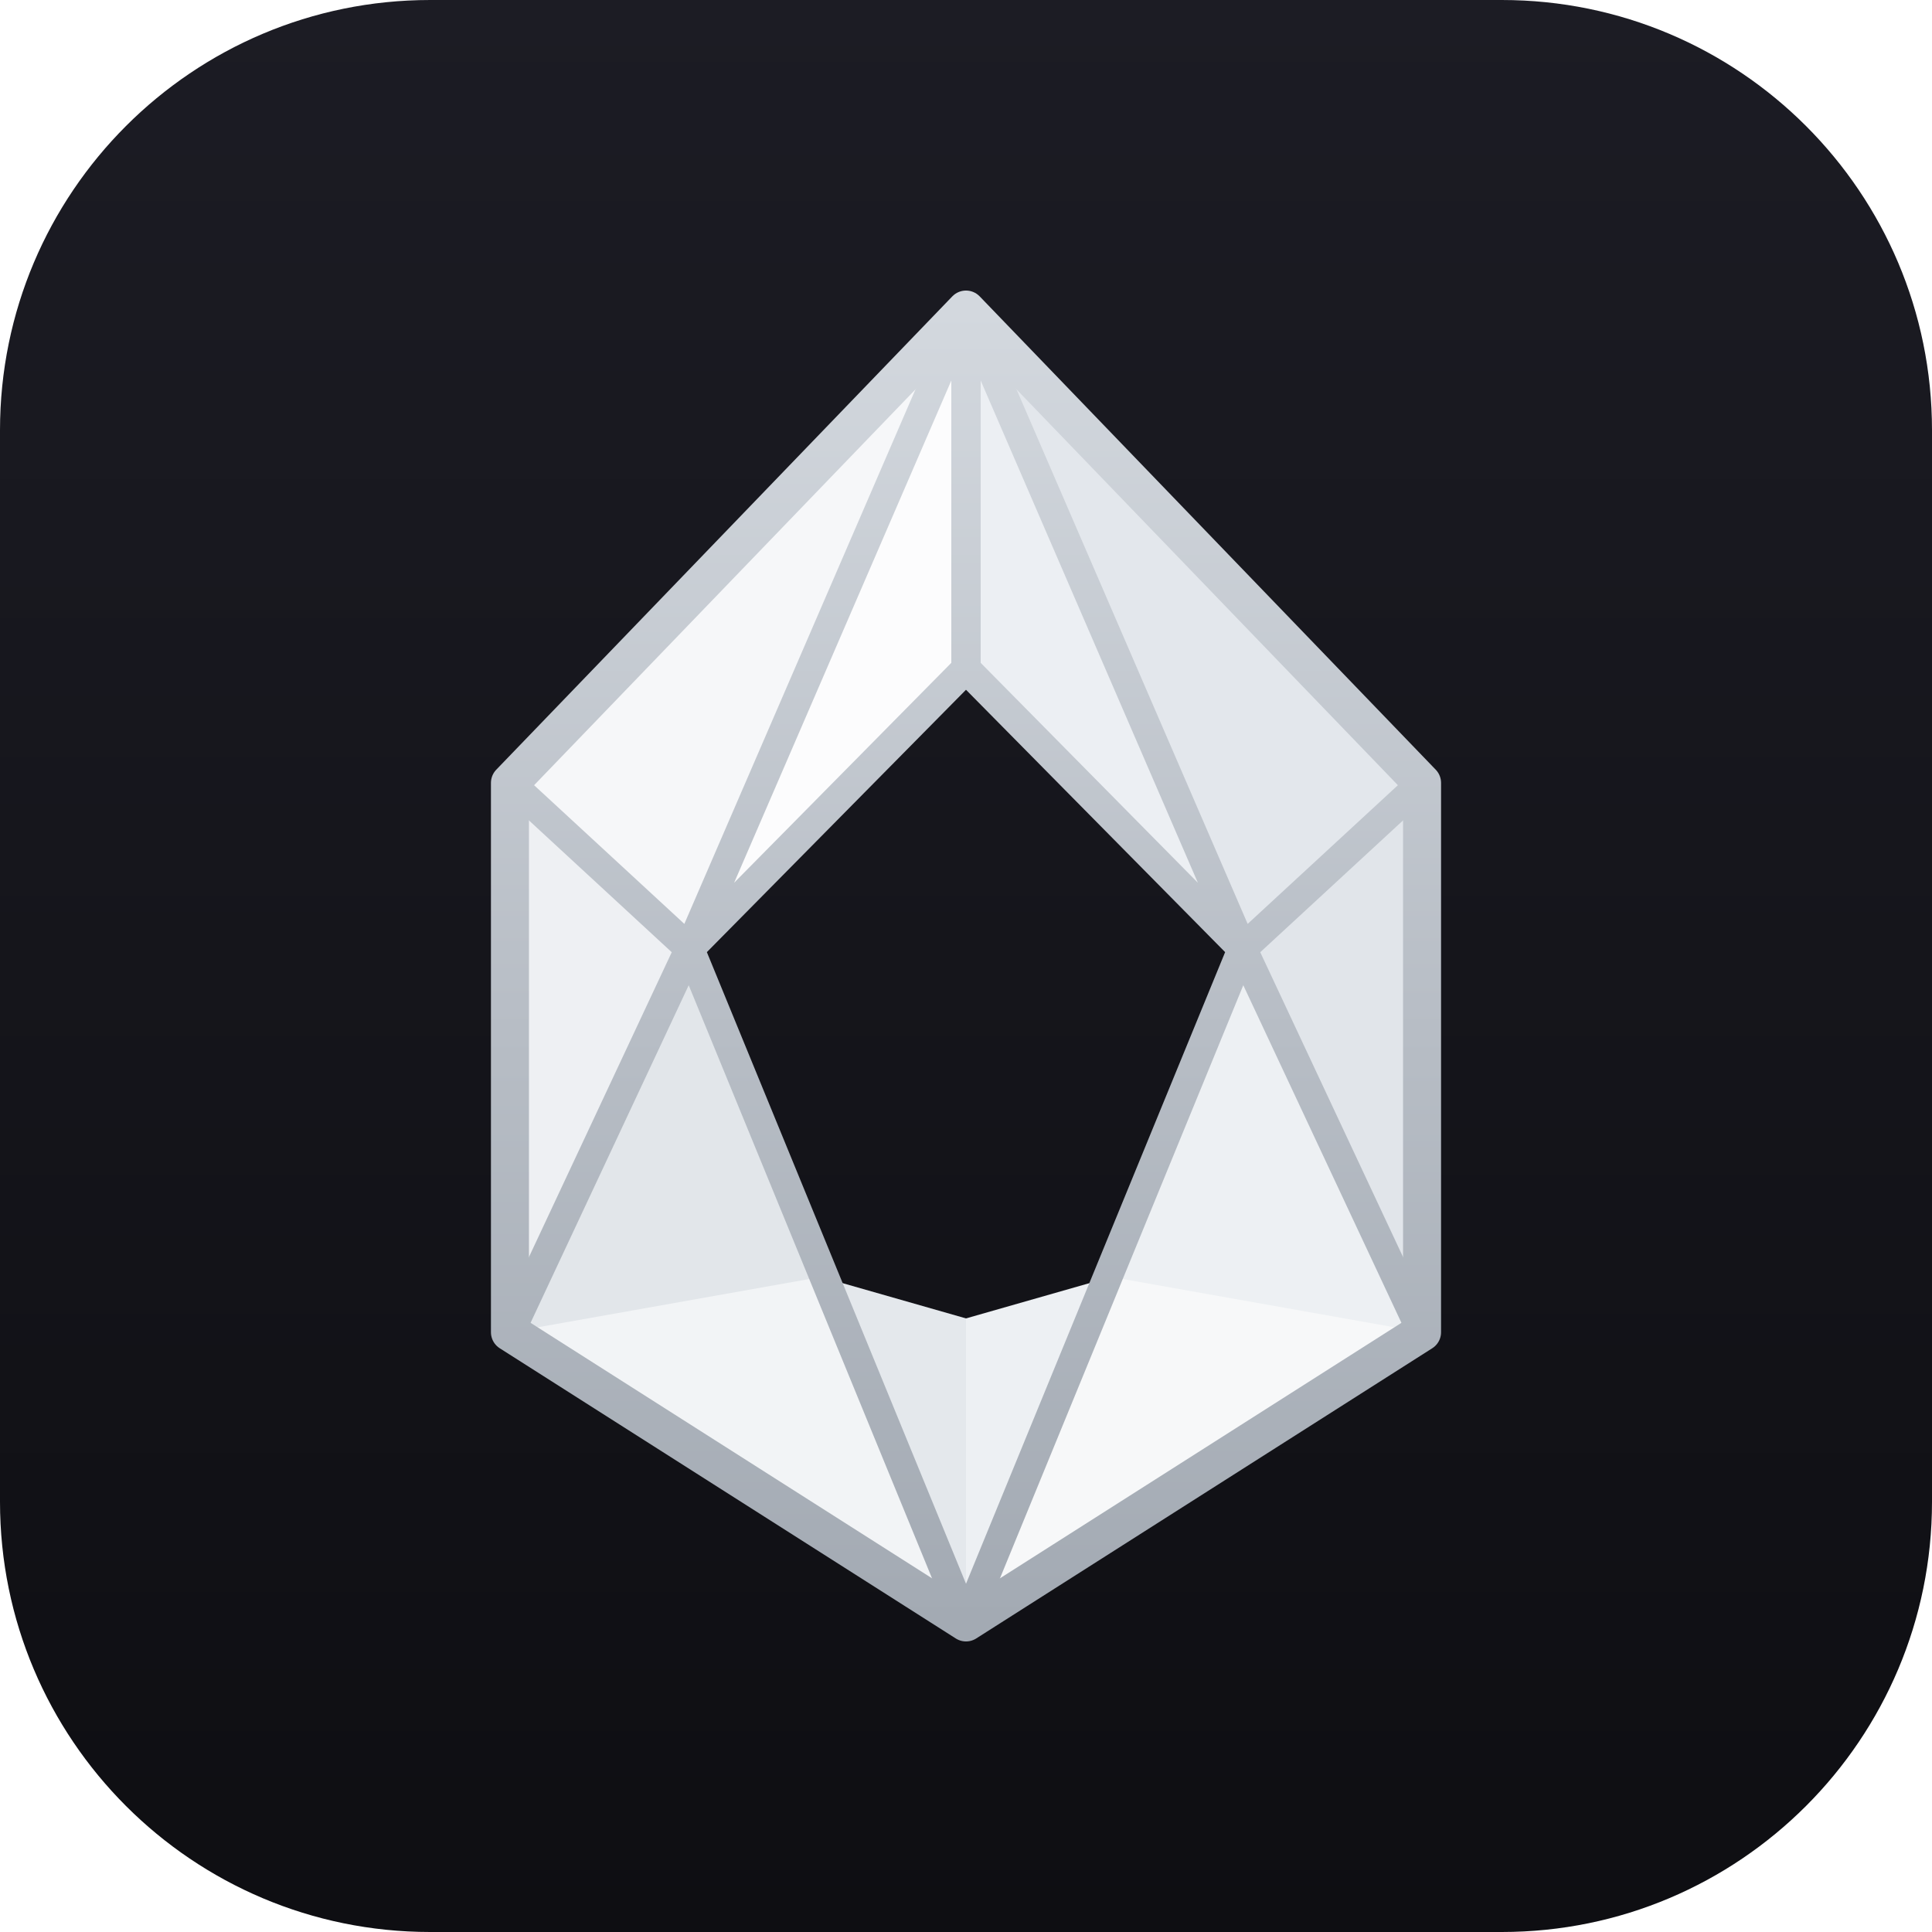
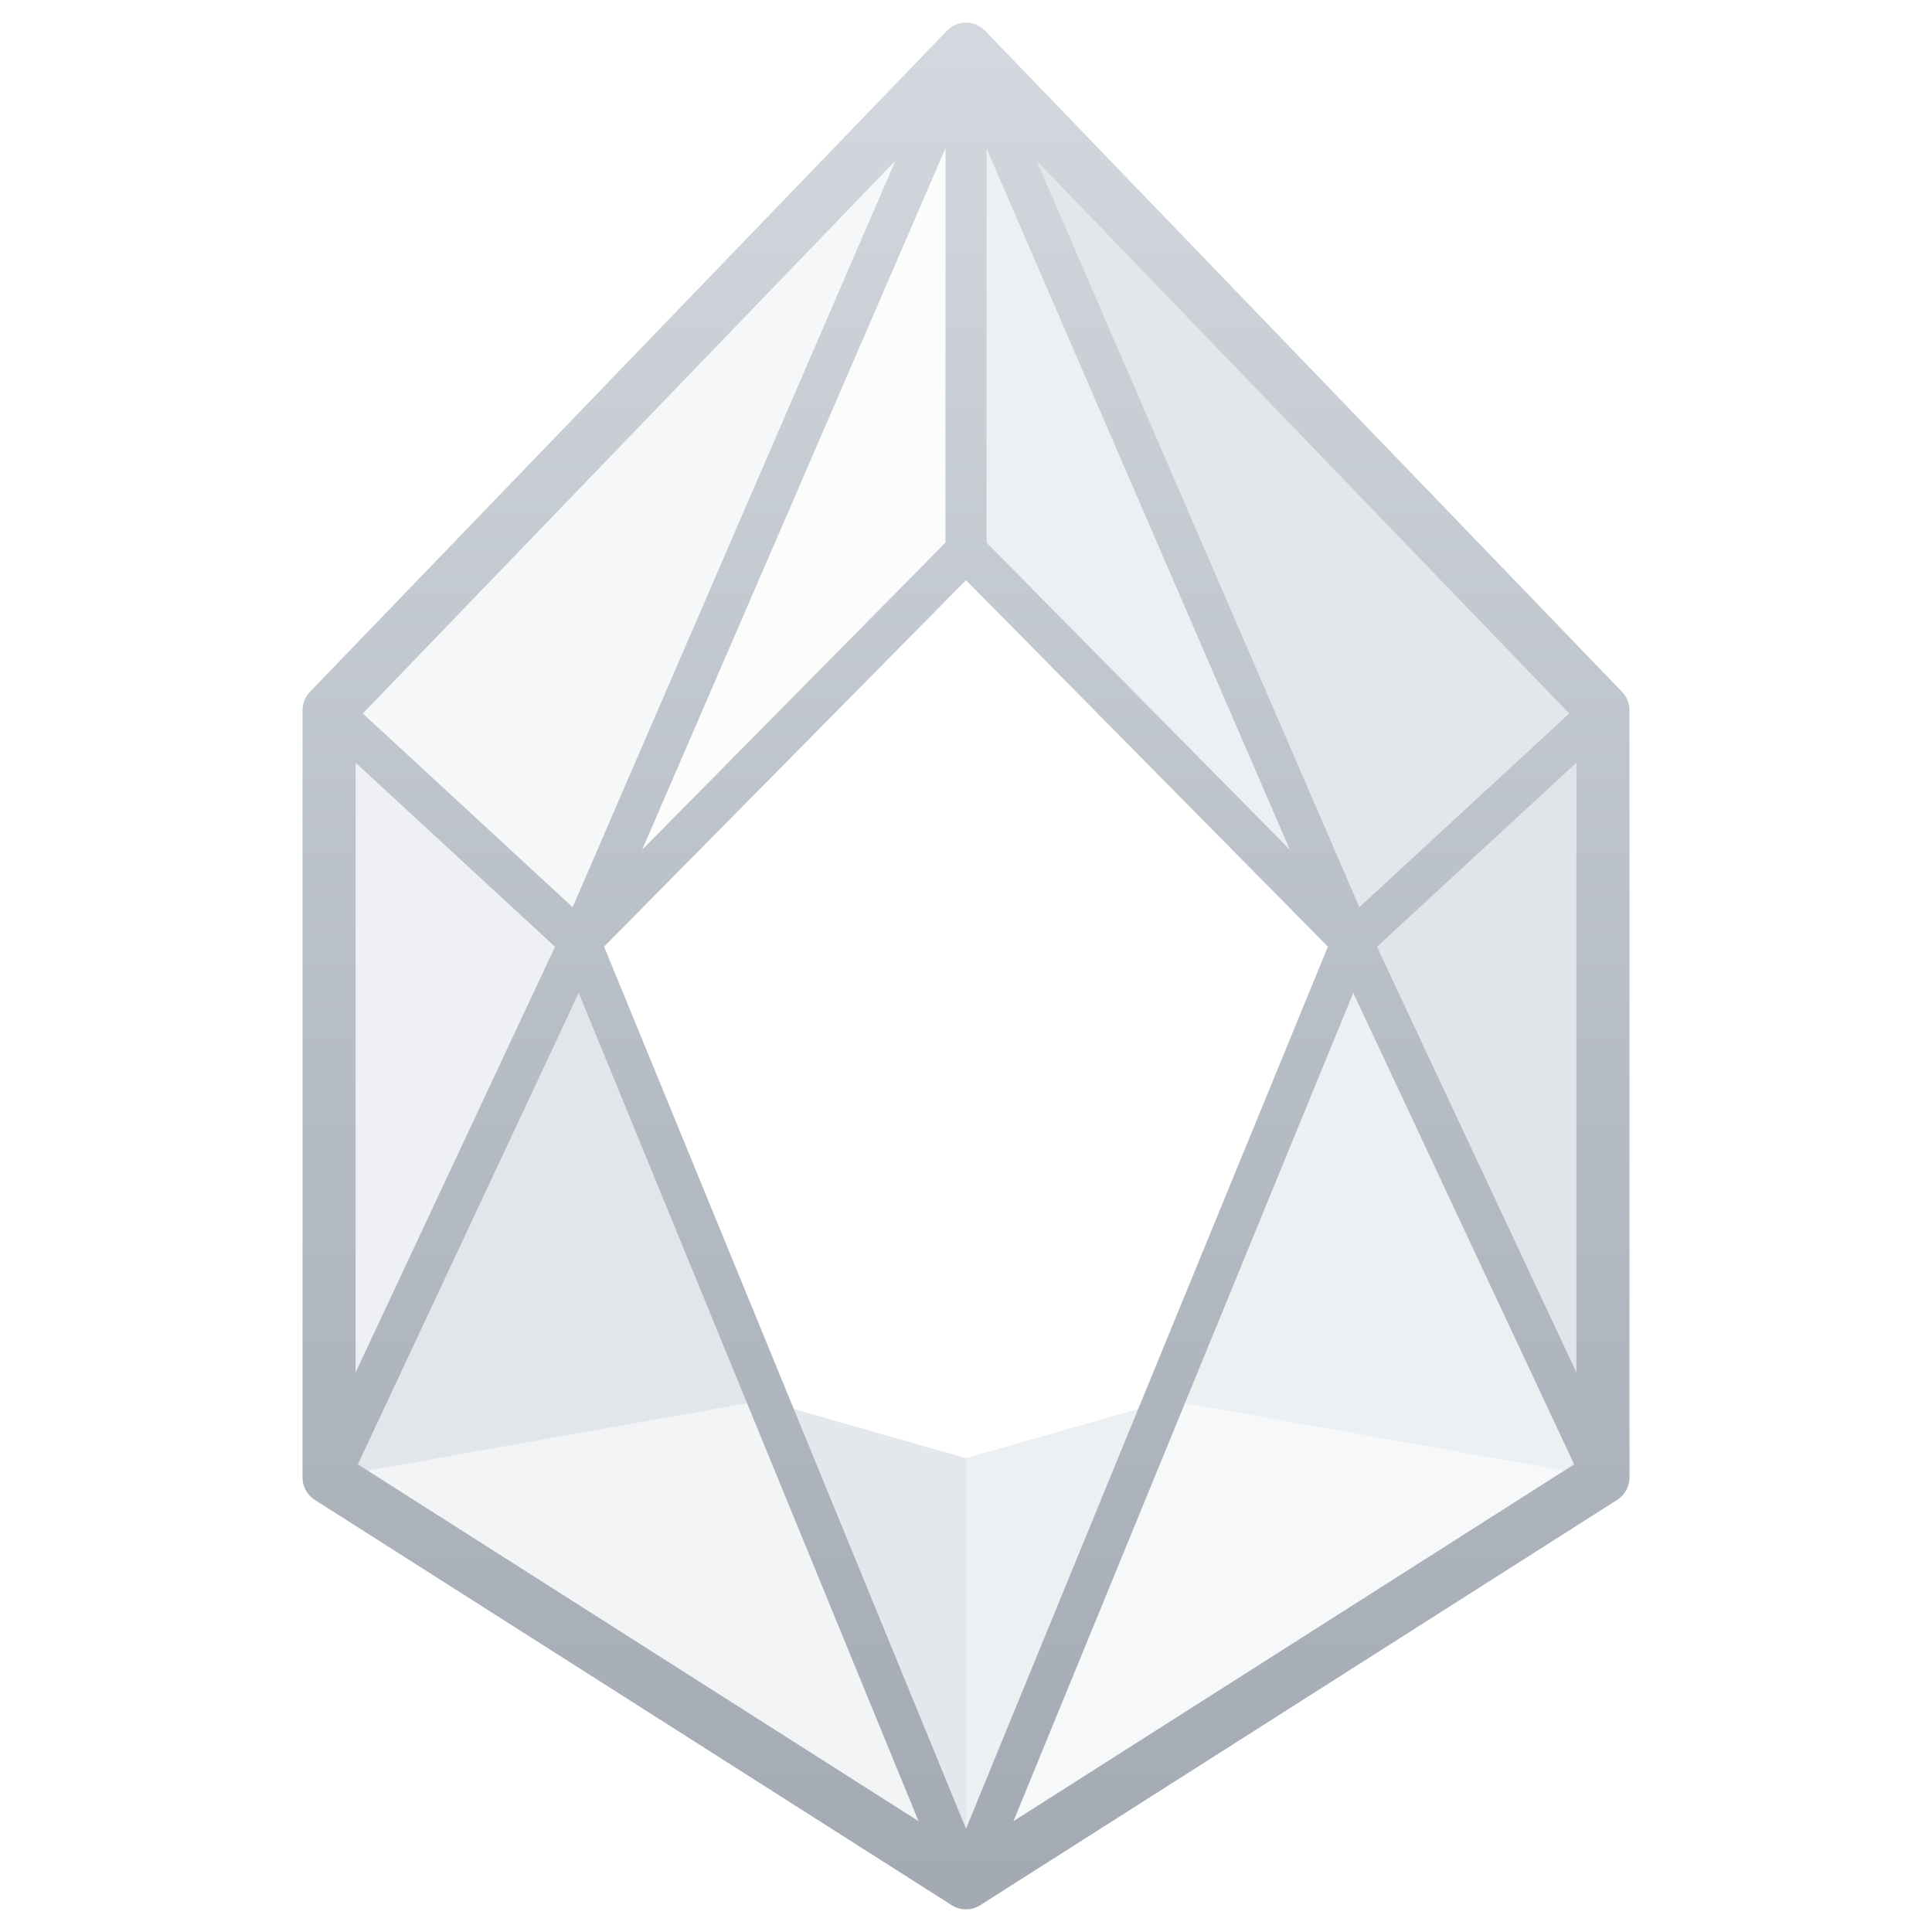
<svg xmlns="http://www.w3.org/2000/svg" width="1024" height="1024" viewBox="0 0 1024 1024">
  <defs>
    <linearGradient id="silver" gradientUnits="userSpaceOnUse" x1="0" y1="20" x2="0" y2="400">
      <stop offset="0" stop-color="#D3D8DE" />
      <stop offset="0.55" stop-color="#B7BDC5" />
      <stop offset="1" stop-color="#A3AAB3" />
    </linearGradient>
    <linearGradient id="tile" x1="0" y1="0" x2="0" y2="1">
      <stop offset="0" stop-color="#1C1C24" />
      <stop offset="1" stop-color="#0E0E12" />
    </linearGradient>
  </defs>
-   <rect x="0" y="0" width="1024" height="1024" rx="228" fill="url(#tile)" />
-   <g transform="translate(48.706,127.448) scale(1.8312)">
+   <g transform="translate(-135.059,-25.084) scale(2.55754)">
    <polygon points="253,20 121,157 173,205" fill="#F6F7F9" />
    <polygon points="253,20 173,205 253,124" fill="#FCFCFD" />
    <polygon points="253,20 253,124 333,205" fill="#ECEFF3" />
    <polygon points="253,20 333,205 385,157" fill="#E3E7EC" />
    <polygon points="121,157 173,205 121,316" fill="#EEF0F3" />
    <polygon points="385,157 333,205 385,316" fill="#E1E5EA" />
    <polygon points="121,316 173,205 211,300 253,400" fill="#E2E6EA" />
    <polygon points="121,316 211,300 253,400" fill="#F2F4F6" />
    <polygon points="385,316 333,205 295,300 253,400" fill="#EDF0F3" />
    <polygon points="385,316 295,300 253,400" fill="#F7F8F9" />
    <polygon points="211,300 253,312 253,400" fill="#E4E8EC" />
    <polygon points="253,312 295,300 253,400" fill="#EDF0F3" />
    <polygon points="253,124 333,205 295,300 253,312 211,300 173,205" fill="#0E0E12" fill-opacity="0" />
    <path d="M253,20 L173,205 M253,20 L253,124 M253,20 L333,205 M253,124 L173,205 M253,124 L333,205 M121,157 L173,205 M385,157 L333,205 M173,205 L121,316 M333,205 L385,316 M173,205 L253,400 M333,205 L253,400" fill="none" stroke="url(#silver)" stroke-width="8.5" stroke-linecap="round" stroke-linejoin="round" />
    <polygon points="253,20 385,157 385,316 253,400 121,316 121,157" fill="none" stroke="url(#silver)" stroke-width="11" stroke-linejoin="round" />
  </g>
</svg>
